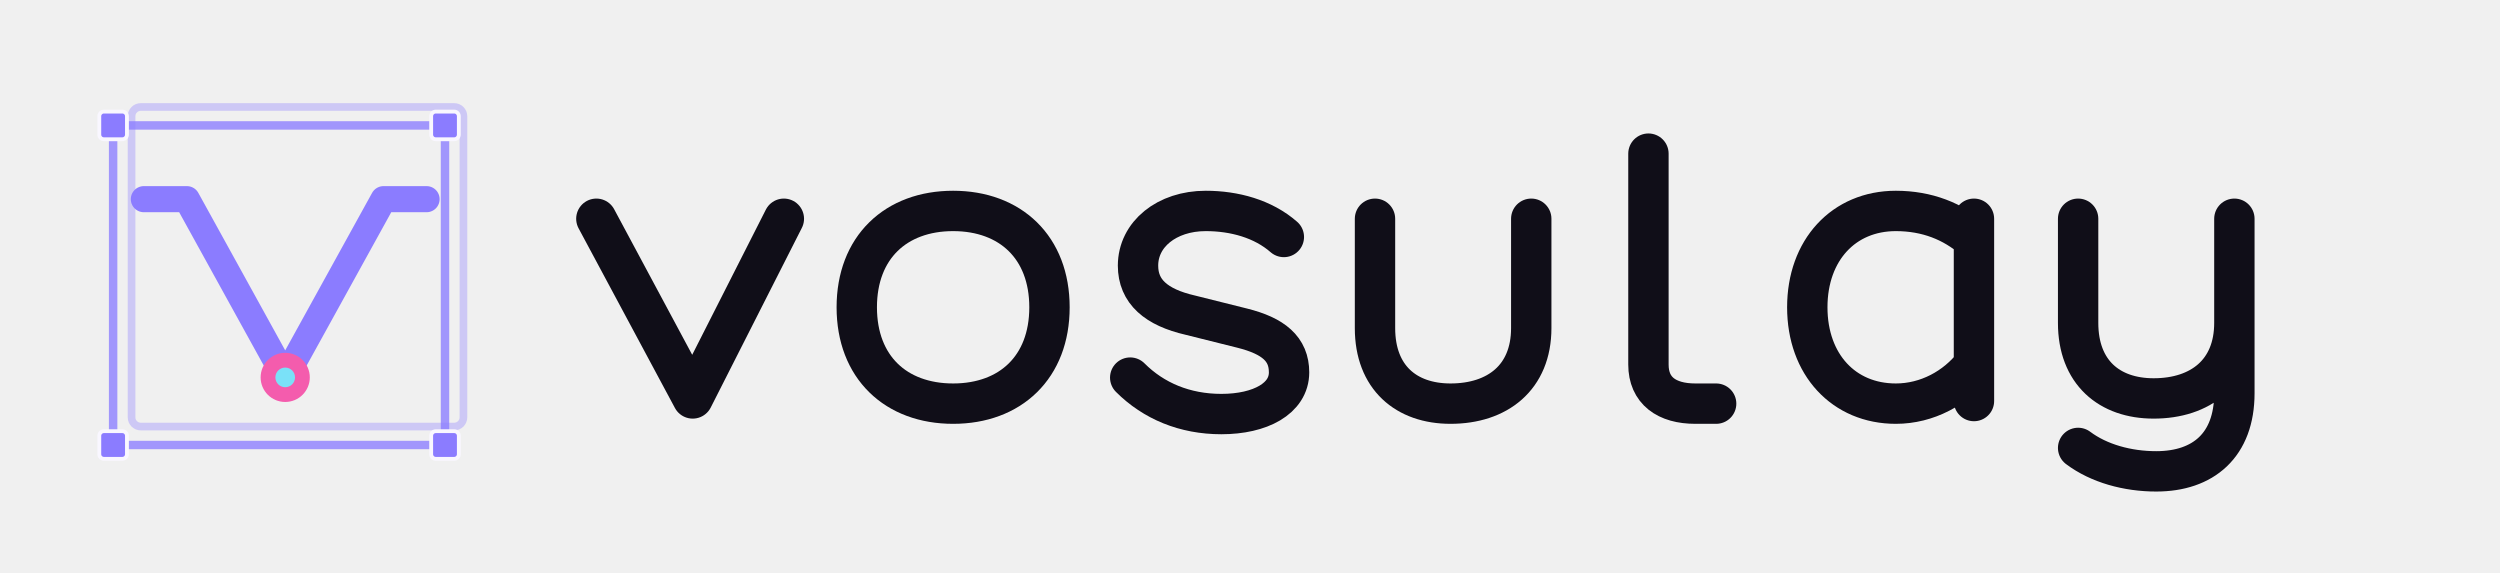
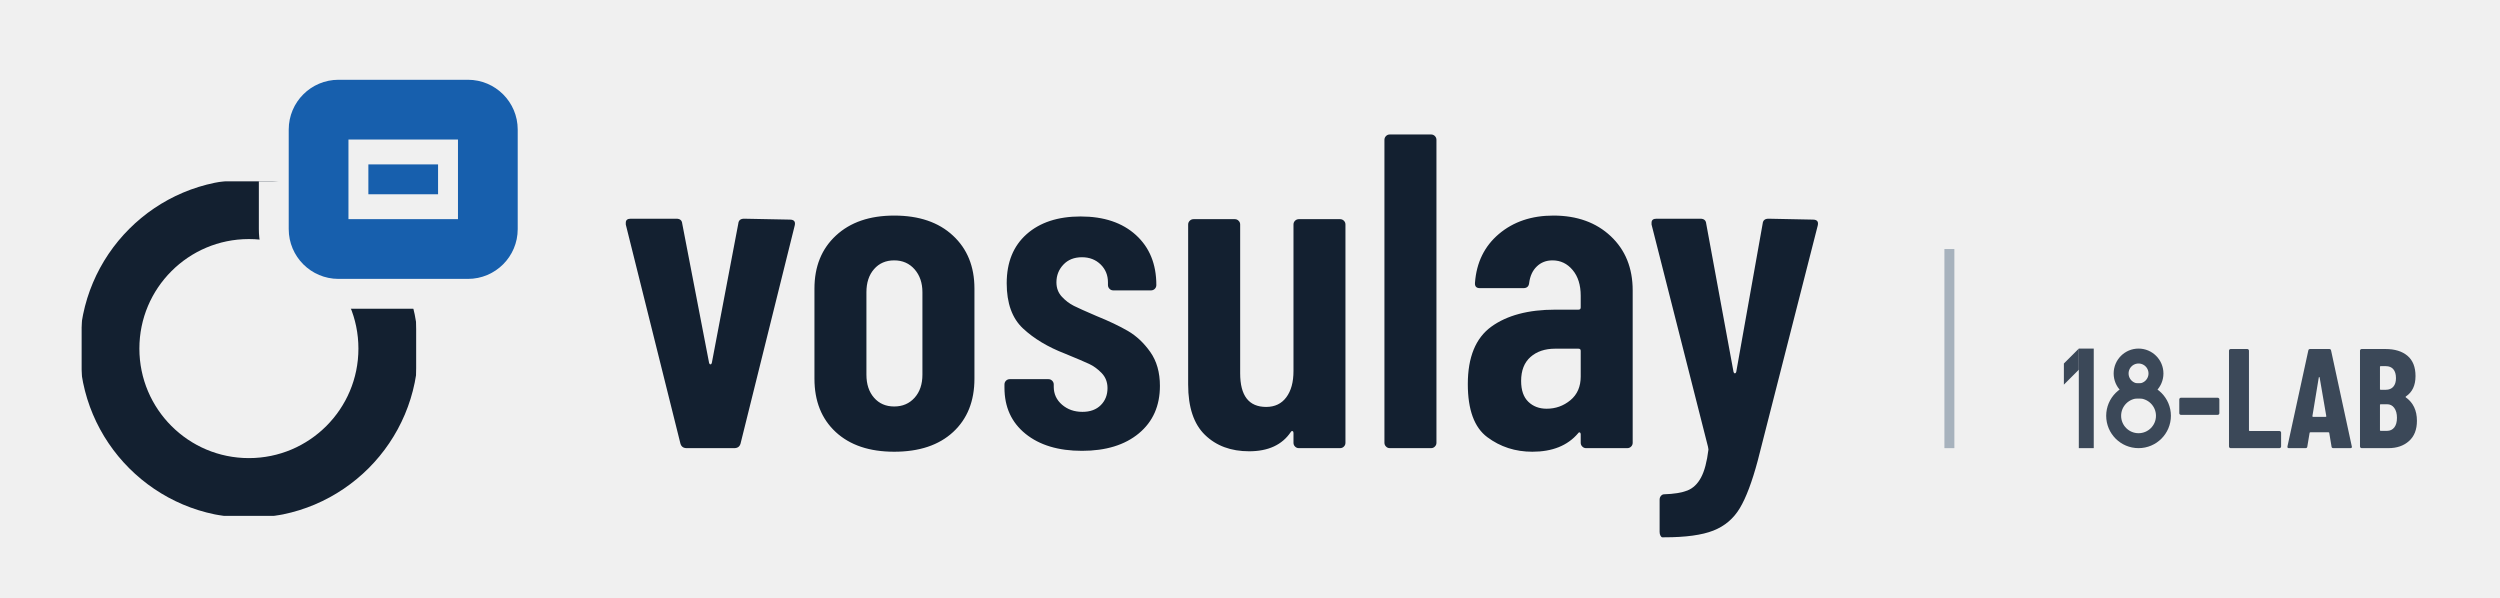
- <svg xmlns="http://www.w3.org/2000/svg" width="960" height="220" viewBox="0 0 960 220" role="img" aria-labelledby="title desc" shape-rendering="geometricPrecision">
-   <g transform="translate(34 34) scale(1.18)">
-     <rect x="14" y="6" width="108" height="104" rx="3" fill="none" stroke="#8B7CFF" stroke-width="2.5" opacity="0.34" />
-     <rect x="8" y="12" width="108" height="104" rx="3" fill="none" stroke="#8B7CFF" stroke-width="2.75" opacity="0.78" />
-     <path d="M18 36 H32 L64 94 L96 36 H110" fill="none" stroke="#8B7CFF" stroke-width="8.5" stroke-linecap="round" stroke-linejoin="round" />
-     <circle cx="64" cy="94" r="8" fill="#F45CAD" />
-     <circle cx="64" cy="94" r="3.2" fill="#7AE1F8" />
-     <rect x="3.5" y="7.5" width="9" height="9" rx="1.5" fill="#8B7CFF" stroke="#F9F7FF" stroke-width="1.25" />
-     <rect x="111.5" y="7.5" width="9" height="9" rx="1.5" fill="#8B7CFF" stroke="#F9F7FF" stroke-width="1.25" />
-     <rect x="3.5" y="111.5" width="9" height="9" rx="1.5" fill="#8B7CFF" stroke="#F9F7FF" stroke-width="1.25" />
-     <rect x="111.5" y="111.5" width="9" height="9" rx="1.5" fill="#8B7CFF" stroke="#F9F7FF" stroke-width="1.25" />
+ <svg xmlns="http://www.w3.org/2000/svg" width="1004" height="240" viewBox="0 0 502.21 120" role="img" aria-labelledby="vosulay-logo-title vosulay-logo-desc">
+   <g aria-hidden="true">
+     <mask id="vosulay-gap">
+       <rect x="-1" y="-1" width="200" height="200" fill="#fff" />
+       <path d="M68 10H94A16 16 0 0 1 110 26V46A16 16 0 0 1 94 62H68A16 16 0 0 1 52 46V26A16 16 0 0 1 68 10Z" fill="#000" />
+     </mask>
+     <circle cx="50" cy="70" r="28" fill="none" stroke="#132030" stroke-width="12" mask="url(#vosulay-gap)" />
+     <path fill-rule="evenodd" fill="#175fad" d="M68 16H94A10 10 0 0 1 104 26V46A10 10 0 0 1 94 56H68A10 10 0 0 1 58 46V26A10 10 0 0 1 68 16ZM70 28H92V44H70ZM74 33H88V39H74Z" />
  </g>
-   <g fill="none" stroke="#100E18" stroke-width="15.5" stroke-linecap="round" stroke-linejoin="round">
-     <path d="M229 84 L266 153 L301 84" />
-     <path d="M366 81 C344 81 329 95 329 118 C329 141 344 155 366 155 C388 155 403 141 403 118 C403 95 388 81 366 81 Z" />
-     <path d="M493 91 C485 84 474 81 463 81 C448 81 437 90 437 102 C437 112 444 118 457 121 L477 126 C489 129 495 134 495 143 C495 153 484 159 469 159 C455 159 443 154 434 145" />
-     <path d="M528 84 V126 C528 145 540 155 557 155 C575 155 588 145 588 126 V84" />
-     <path d="M633 59 V140 C633 150 640 155 651 155 H659" />
-     <path d="M758 92 C750 85 740 81 728 81 C708 81 694 96 694 118 C694 140 708 155 728 155 C740 155 751 149 758 140 M758 84 V154" />
-     <path d="M798 84 V124 C798 143 810 153 827 153 C845 153 858 143 858 124 V84 M858 124 V151 C858 171 846 181 828 181 C817 181 806 178 798 172" />
+   <path fill="#132030" d="M136.69 89.1 125.71 45.08V44.72Q125.71 43.91 126.7 43.91H135.88Q136.96 43.91 137.05 44.9L142.45 72.9Q142.54 73.17 142.72 73.17Q142.9 73.17 142.99 72.9L148.31 44.9Q148.4 43.91 149.48 43.91L158.66 44.09Q159.92 44.09 159.65 45.26L148.76 89.1Q148.49 90 147.5 90H137.95Q136.96 90 136.69 89.1ZM163.61 76.05V57.95Q163.61 51.29 167.93 47.29Q172.25 43.28 179.63 43.28Q187.1 43.28 191.42 47.29Q195.75 51.29 195.75 57.95V76.05Q195.75 82.8 191.47 86.76Q187.19 90.72 179.63 90.72Q172.16 90.72 167.88 86.76Q163.61 82.8 163.61 76.05ZM185.3 75.24V58.67Q185.3 55.88 183.73 54.08Q182.15 52.28 179.63 52.28Q177.11 52.28 175.58 54.04Q174.05 55.79 174.05 58.67V75.24Q174.05 78.12 175.58 79.87Q177.11 81.63 179.63 81.63Q182.15 81.63 183.73 79.87Q185.3 78.12 185.3 75.24ZM201.78 77.85V77.22Q201.78 76.77 202.09 76.45Q202.41 76.14 202.86 76.14H210.6Q211.05 76.14 211.36 76.45Q211.68 76.77 211.68 77.22V77.67Q211.68 79.83 213.34 81.27Q215.01 82.71 217.44 82.71Q219.78 82.71 221.13 81.36Q222.48 80.01 222.48 77.94Q222.48 76.14 221.31 74.92Q220.14 73.71 218.79 73.08Q217.44 72.45 213.93 71.01Q208.8 69.03 205.51 65.96Q202.23 62.9 202.23 56.87Q202.23 50.57 206.23 47.02Q210.24 43.46 217.08 43.46Q224.1 43.46 228.2 47.2Q232.29 50.93 232.29 57.23Q232.29 57.68 231.98 58Q231.66 58.31 231.21 58.31H223.65Q223.2 58.31 222.89 58Q222.57 57.68 222.57 57.23V56.69Q222.57 54.53 221.09 53.09Q219.6 51.65 217.35 51.65Q215.01 51.65 213.61 53.14Q212.22 54.62 212.22 56.69Q212.22 58.4 213.3 59.57Q214.38 60.74 215.73 61.42Q217.08 62.09 220.23 63.44Q224.01 64.97 226.58 66.46Q229.14 67.95 231.08 70.69Q233.01 73.44 233.01 77.49Q233.01 83.52 228.78 87.03Q224.55 90.54 217.35 90.54Q210.24 90.54 206.01 87.12Q201.78 83.7 201.78 77.85ZM260.92 44H269.2Q269.65 44 269.97 44.32Q270.28 44.63 270.28 45.08V88.92Q270.28 89.37 269.97 89.68Q269.65 90 269.2 90H260.92Q260.47 90 260.15 89.68Q259.84 89.37 259.84 88.92V86.94Q259.84 86.67 259.66 86.58Q259.48 86.49 259.3 86.76Q256.69 90.63 250.93 90.63Q245.44 90.63 242.06 87.34Q238.68 84.06 238.68 77.22V45.08Q238.68 44.63 239 44.32Q239.32 44 239.77 44H248.05Q248.5 44 248.81 44.32Q249.13 44.63 249.13 45.08V74.97Q249.13 81.72 254.35 81.72Q256.96 81.72 258.4 79.78Q259.84 77.85 259.84 74.52V45.08Q259.84 44.63 260.15 44.32Q260.47 44 260.92 44ZM278.11 88.92V28.07Q278.11 27.62 278.43 27.3Q278.74 26.99 279.19 26.99H287.48Q287.93 26.99 288.24 27.3Q288.56 27.62 288.56 28.07V88.92Q288.56 89.37 288.24 89.68Q287.93 90 287.48 90H279.19Q278.74 90 278.43 89.68Q278.11 89.37 278.11 88.92ZM327.98 58.31V88.92Q327.98 89.37 327.67 89.68Q327.35 90 326.9 90H318.62Q318.17 90 317.86 89.68Q317.54 89.37 317.54 88.92V87.21Q317.54 86.94 317.36 86.85Q317.18 86.76 317 87.03Q313.85 90.72 307.82 90.72Q302.69 90.72 298.77 87.79Q294.86 84.87 294.86 77.13Q294.86 69.03 299.58 65.6Q304.31 62.18 312.41 62.18H317.09Q317.54 62.18 317.54 61.73V59.39Q317.54 56.15 315.92 54.22Q314.3 52.28 311.87 52.28Q309.98 52.28 308.72 53.5Q307.46 54.71 307.19 56.78Q307.1 57.86 306.02 57.86H297.29Q296.21 57.86 296.3 56.78Q296.75 50.66 301.11 46.97Q305.48 43.28 312.05 43.28Q319.16 43.28 323.57 47.42Q327.98 51.56 327.98 58.31ZM317.54 75.6V70.47Q317.54 70.02 317.09 70.02H312.41Q309.35 70.02 307.46 71.68Q305.57 73.35 305.57 76.5Q305.57 79.29 307.01 80.68Q308.45 82.08 310.7 82.08Q313.4 82.08 315.47 80.37Q317.54 78.66 317.54 75.6ZM333.39 106.83V100.35Q333.39 99.9 333.66 99.59Q333.93 99.27 334.29 99.27Q337.26 99.18 338.97 98.51Q340.68 97.83 341.71 95.9Q342.75 93.96 343.2 90.27L343.11 89.73L331.77 45.08V44.72Q331.77 43.91 332.76 43.91H341.58Q342.66 43.91 342.75 44.9L348.24 74.7Q348.33 74.97 348.51 74.97Q348.69 74.97 348.78 74.7L354.09 44.9Q354.18 43.91 355.26 43.91L364.17 44.09Q365.43 44.09 365.16 45.26L353.1 92.52Q351.39 98.91 349.5 102.06Q347.61 105.21 344.19 106.56Q340.77 107.91 334.38 107.91H333.93Q333.75 107.91 333.57 107.6Q333.39 107.28 333.39 106.83Z" />
+   <rect x="390.6" y="50" width="2" height="40" fill="#a7b2bd" />
+   <g aria-hidden="true" transform="translate(410.6 64.75) scale(0.25)">
+     <g fill="#3b4858">
+       <rect x="28" y="21" width="12" height="80" />
+       <polygon points="28,21 16,33 16,49.97 28,37.97" />
+       <circle cx="76" cy="41" r="14" fill="none" stroke="#3b4858" stroke-width="12" />
+       <circle cx="76" cy="75" r="20" fill="none" stroke="#3b4858" stroke-width="12" />
+     </g>
+     <path fill="#3b4858" d="M108.73 72.89V61.85Q108.73 61.28 109.13 60.89Q109.53 60.49 110.1 60.49H139.57Q140.14 60.49 140.54 60.89Q140.94 61.28 140.94 61.85V72.89Q140.94 73.46 140.54 73.86Q140.14 74.26 139.57 74.26H110.1Q109.53 74.26 109.13 73.86Q108.73 73.46 108.73 72.89Z" />
+     <path fill="#3b4858" d="M148.68 99.63V22.71Q148.68 22.14 149.07 21.74Q149.47 21.34 150.04 21.34H163.36Q163.92 21.34 164.32 21.74Q164.72 22.14 164.72 22.71V86.66Q164.72 87.23 165.29 87.23H189.19Q189.76 87.23 190.16 87.63Q190.55 88.03 190.55 88.6V99.63Q190.55 100.2 190.16 100.6Q189.76 101 189.19 101H150.04Q149.47 101 149.07 100.6Q148.68 100.2 148.68 99.63ZM231.07 99.75 229.25 88.82Q229.25 88.25 228.56 88.25H214.11Q213.43 88.25 213.43 88.82L211.61 99.75Q211.49 101 210.13 101H196.81Q195.33 101 195.67 99.52L212.4 22.59Q212.63 21.34 213.88 21.34H229.25Q230.5 21.34 230.72 22.59L247.34 99.52L247.45 99.98Q247.45 101 246.2 101H232.55Q231.18 101 231.07 99.75ZM216.16 75.85H226.4Q226.97 75.85 226.86 75.28L221.51 44.21Q221.39 43.87 221.17 43.87Q220.94 43.87 220.82 44.21L215.7 75.28Q215.7 75.85 216.16 75.85ZM276.81 101H255.31Q254.74 101 254.34 100.6Q253.94 100.2 253.94 99.63V22.71Q253.94 22.14 254.34 21.74Q254.74 21.34 255.31 21.34H274.31Q285.69 21.34 292.12 26.8Q298.55 32.26 298.55 43.08Q298.55 54.34 290.81 59.46Q290.36 59.8 290.7 60.15Q299.69 66.52 299.69 79.04Q299.69 89.62 293.31 95.31Q286.94 101 276.81 101ZM269.99 35.68V53.55Q269.99 54.11 270.55 54.11H274.65Q278.52 54.11 280.68 51.67Q282.85 49.22 282.85 44.78Q282.85 40.12 280.74 37.61Q278.63 35.11 274.65 35.11H270.55Q269.99 35.11 269.99 35.68ZM283.64 76.65Q283.64 71.64 281.48 68.68Q279.32 65.72 275.68 65.72H270.55Q269.99 65.72 269.99 66.29V86.55Q269.99 87.12 270.55 87.12H275.56Q279.32 87.12 281.48 84.39Q283.64 81.65 283.64 76.65Z" />
  </g>
</svg>
